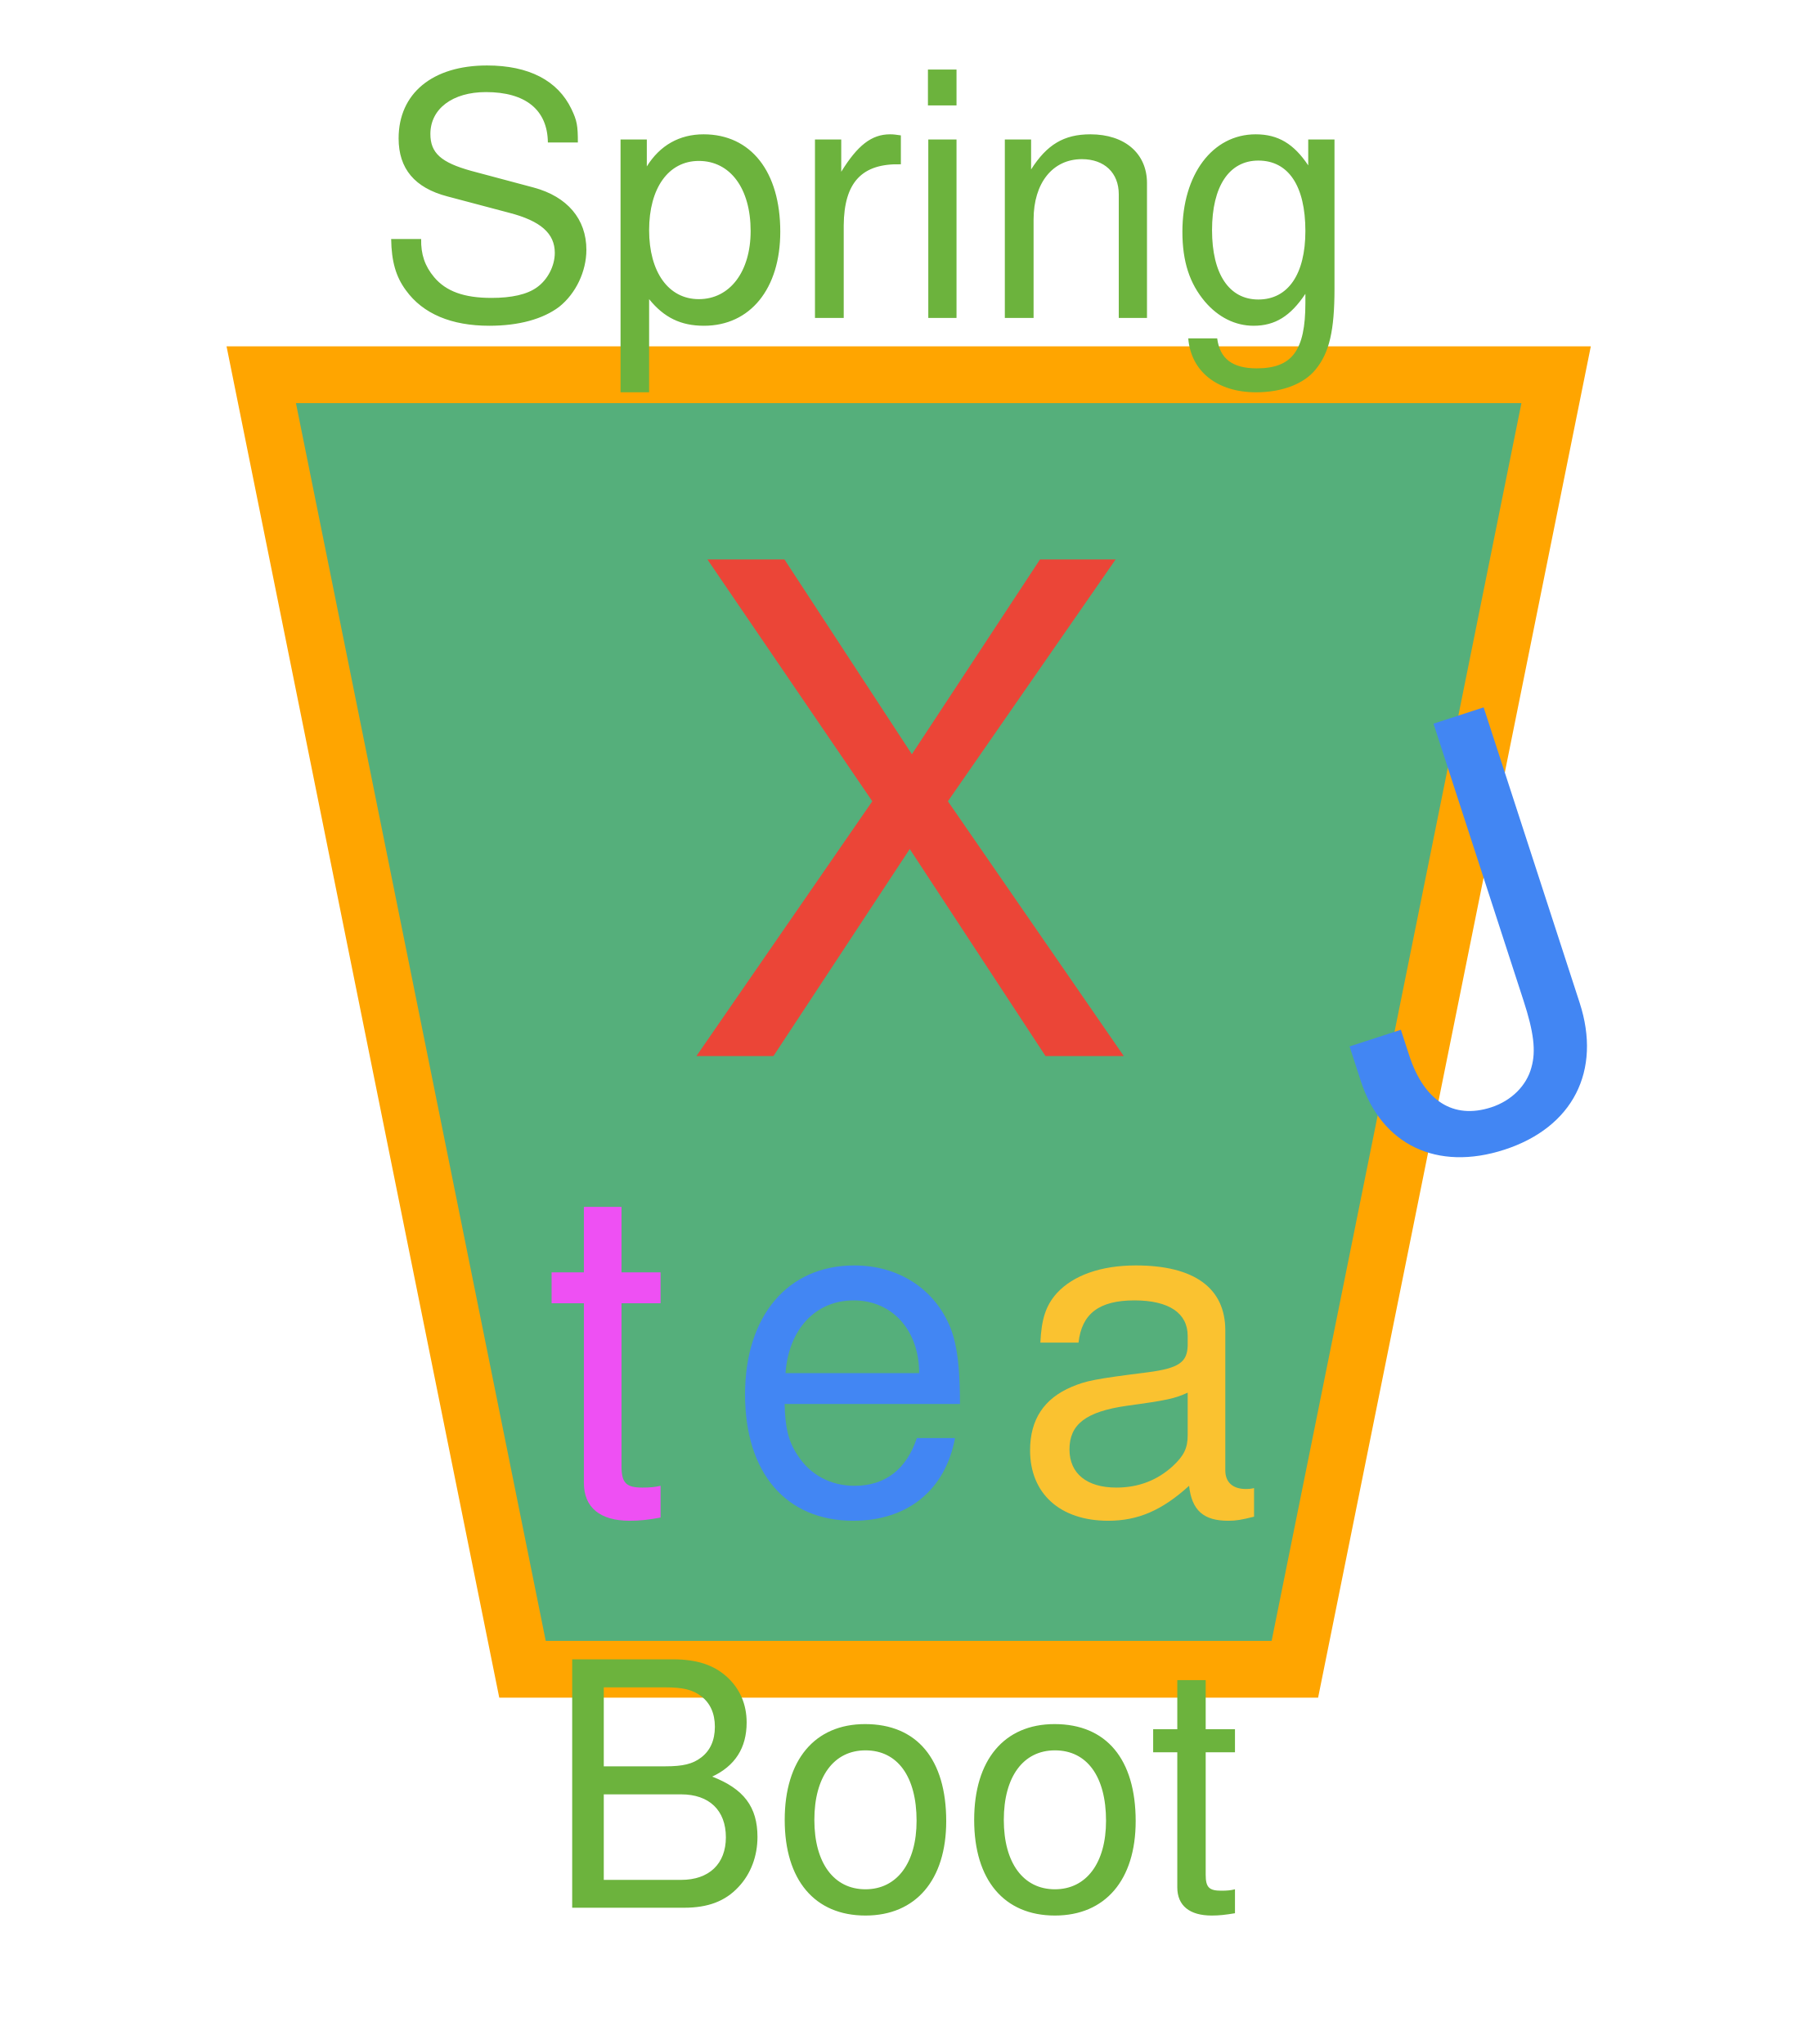
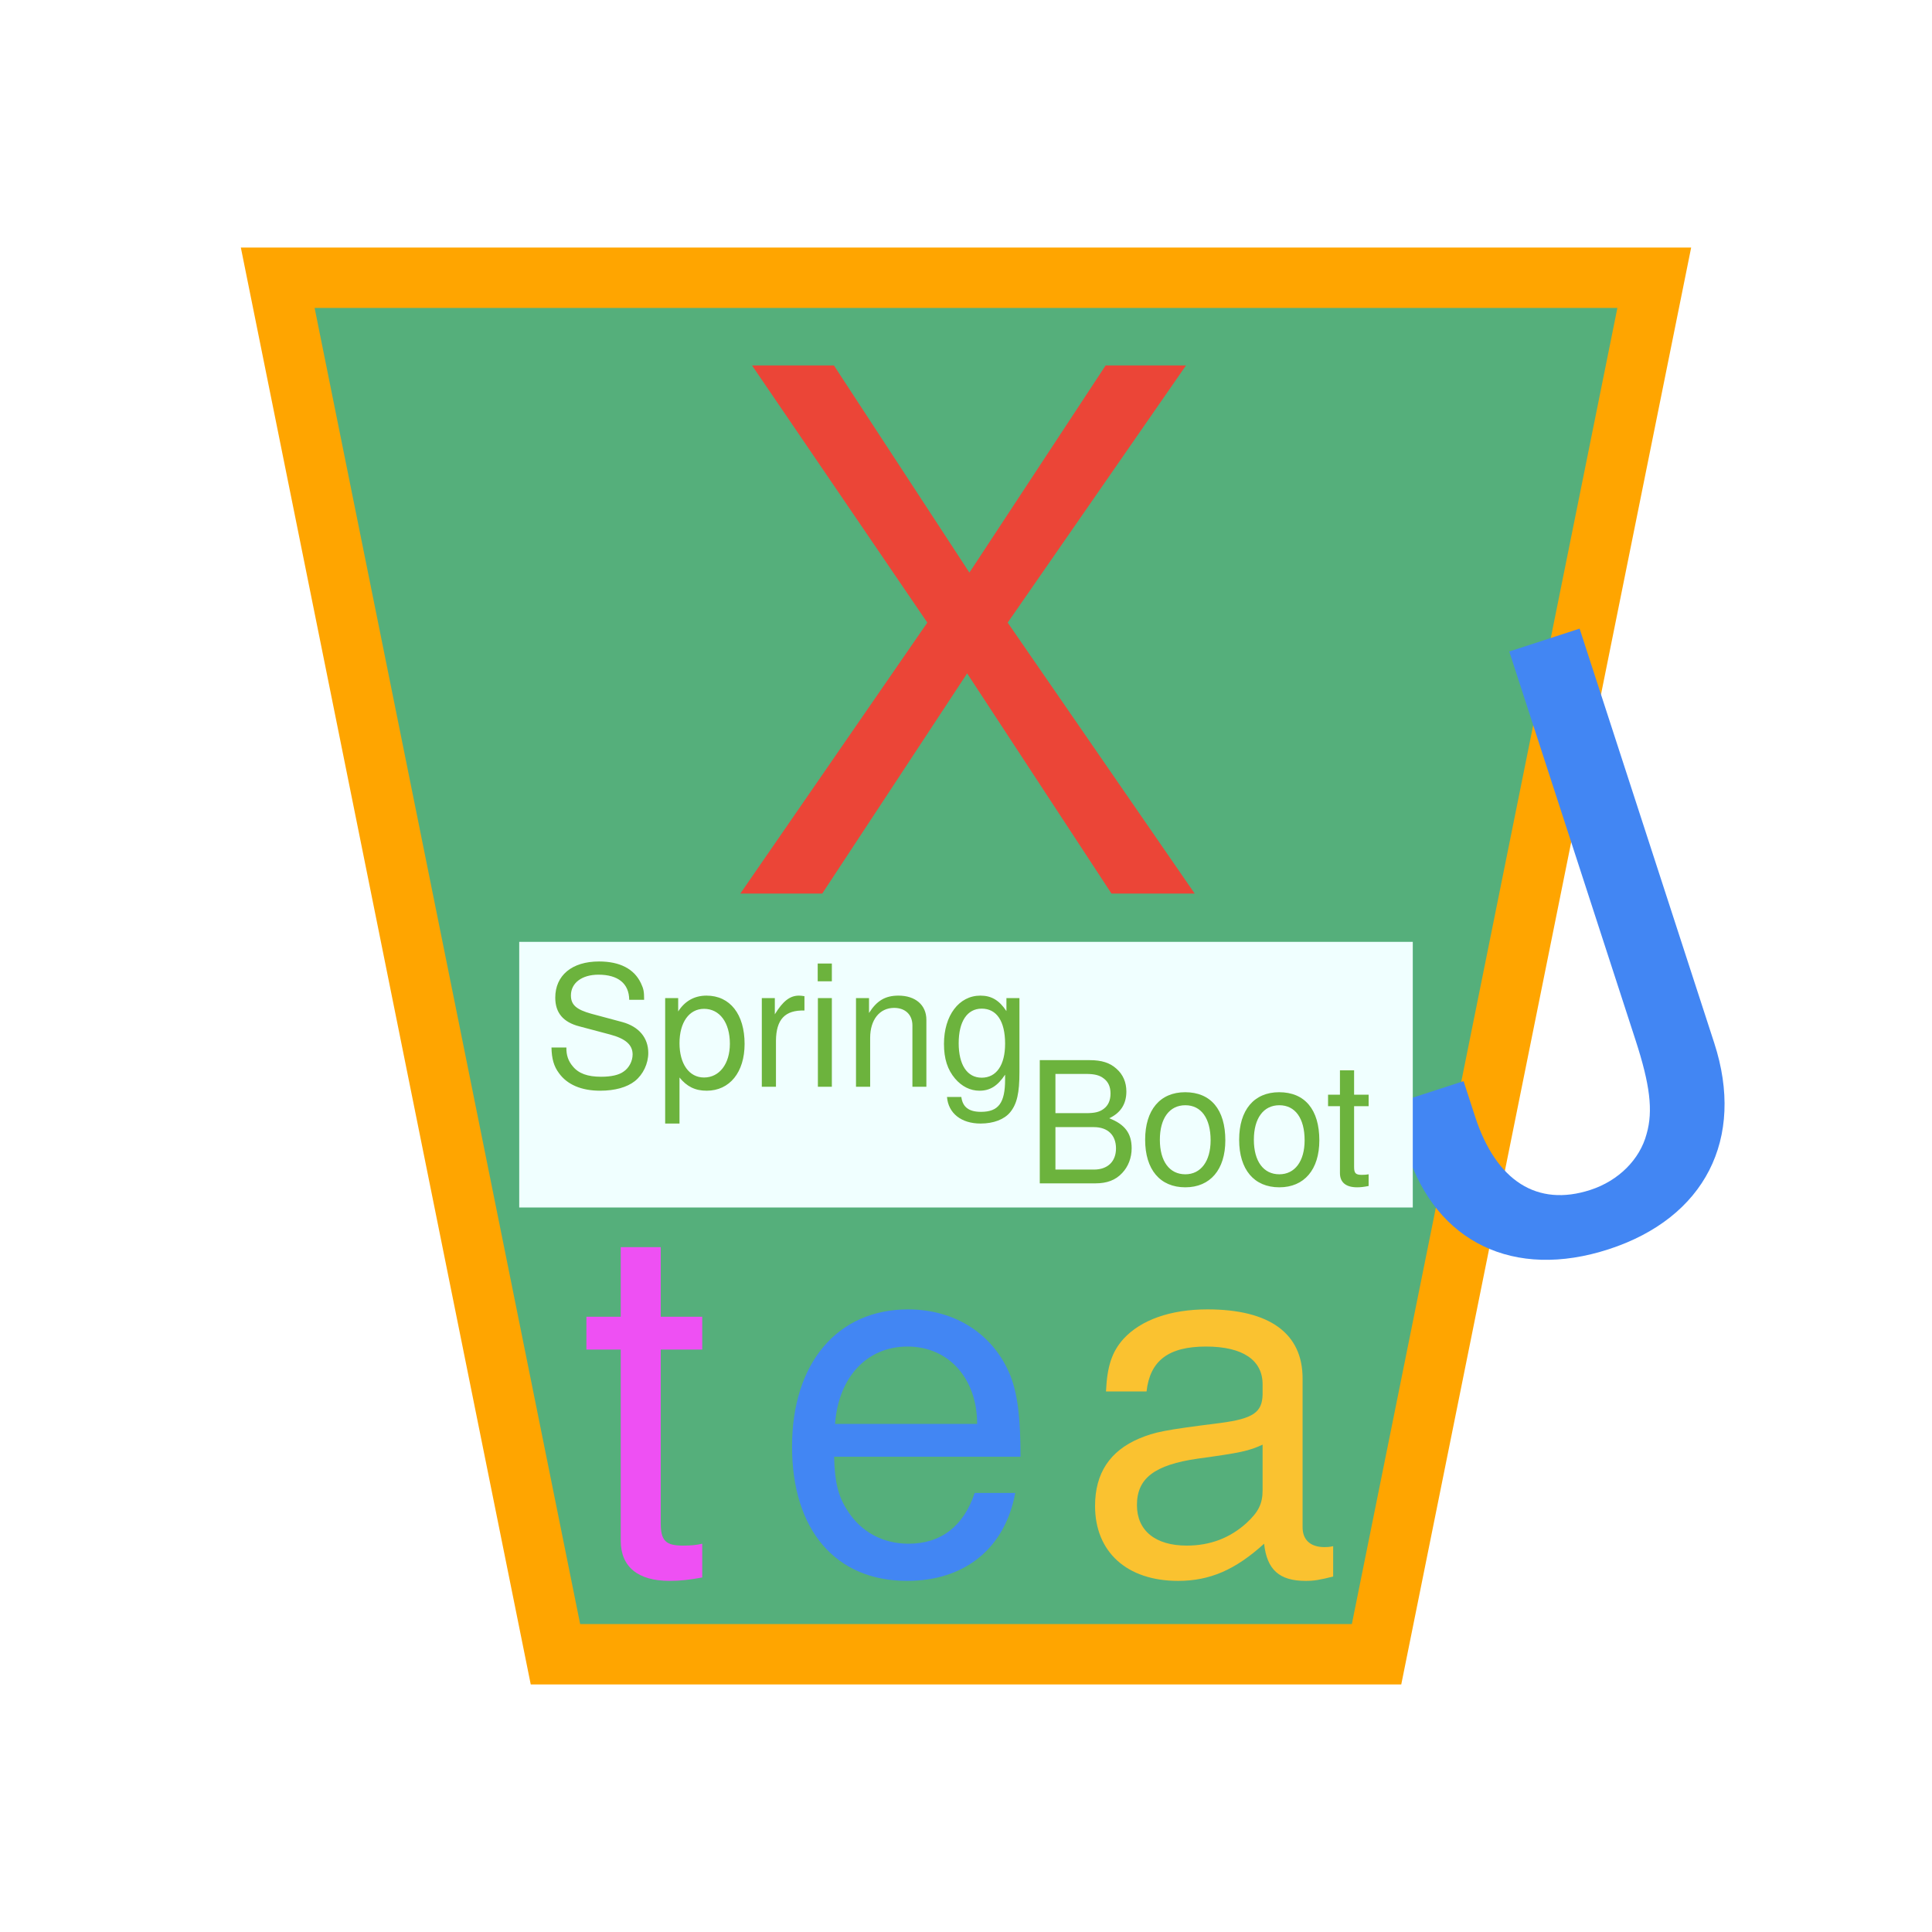
- <svg xmlns="http://www.w3.org/2000/svg" width="160" height="180">
+ <svg xmlns="http://www.w3.org/2000/svg" width="160" height="160">
  <g>
-     <path id="svg-xtea" d="M23,33 L137,33 L114,147 L46,147 Z" stroke="orange" stroke-width="5" stroke-miterlimit="100" fill="#55AF7B" />
-     <text id="svg-X" x="60" y="93" transform="matrix(1,0,0,1,0,0)" font-family="Helvetica, Arial, sans-serif" font-size="60" fill="#EB4537">
+     <path id="svg-xtea-spring-boot" d="M23,23 L137,23 L114,137 L46,137 Z" stroke="orange" stroke-width="5" stroke-miterlimit="100" fill="#55AF7B" />
+     <text id="svg-X" x="60" y="74" transform="matrix(1,0,0,1,0,0)" font-family="Helvetica, Arial, sans-serif" font-size="60" fill="#EB4537">
      X
    </text>
-     <text id="svg-t" x="48" y="133" font-family="Helvetica, Arial, sans-serif" font-size="40" fill="#EE50F3">
+     <text id="svg-t" x="48" y="130" font-family="Helvetica, Arial, sans-serif" font-size="40" fill="#EE50F3">
      t
    </text>
-     <text id="svg-e" x="64" y="133" font-family="Helvetica, Arial, sans-serif" font-size="40" fill="#4286F3">
+     <text id="svg-e" x="64" y="130" font-family="Helvetica, Arial, sans-serif" font-size="40" fill="#4286F3">
      e
    </text>
-     <text id="svg-a" x="89" y="133" font-family="Helvetica, Arial, sans-serif" font-size="40" fill="#FAC230">
+     <text id="svg-a" x="89" y="130" font-family="Helvetica, Arial, sans-serif" font-size="40" fill="#FAC230">
      a
    </text>
-     <text id="svg-J" x="116" y="100" transform="rotate(-18 130,84)" font-family="Helvetica, Arial, sans-serif" font-size="50" fill="#4286F3">
+     <text id="svg-J" x="110" y="100" transform="rotate(-18 135,75)" font-family="Helvetica, Arial, sans-serif" font-size="66" fill="#4286F3">
      J
    </text>
-     <text id="svg-spring" x="33" y="28" font-family="Helvetica, Arial, sans-serif" font-size="30" fill="#6CB33D">
+     <path id="svg-label" d="M43,78 L117,78 L117,100 L43,100 Z" fill="azure" />
+     <text id="svg-spring" x="45" y="90" font-family="Helvetica, Arial, sans-serif" font-size="14" fill="#6CB33D">
      Spring
    </text>
-     <text id="svg-spring" x="48" y="168" font-family="Helvetica, Arial, sans-serif" font-size="30" fill="#6CB33D">
+     <text id="svg-spring" x="85" y="98" font-family="Helvetica, Arial, sans-serif" font-size="14" fill="#6CB33D">
      Boot
    </text>
  </g>
</svg>
